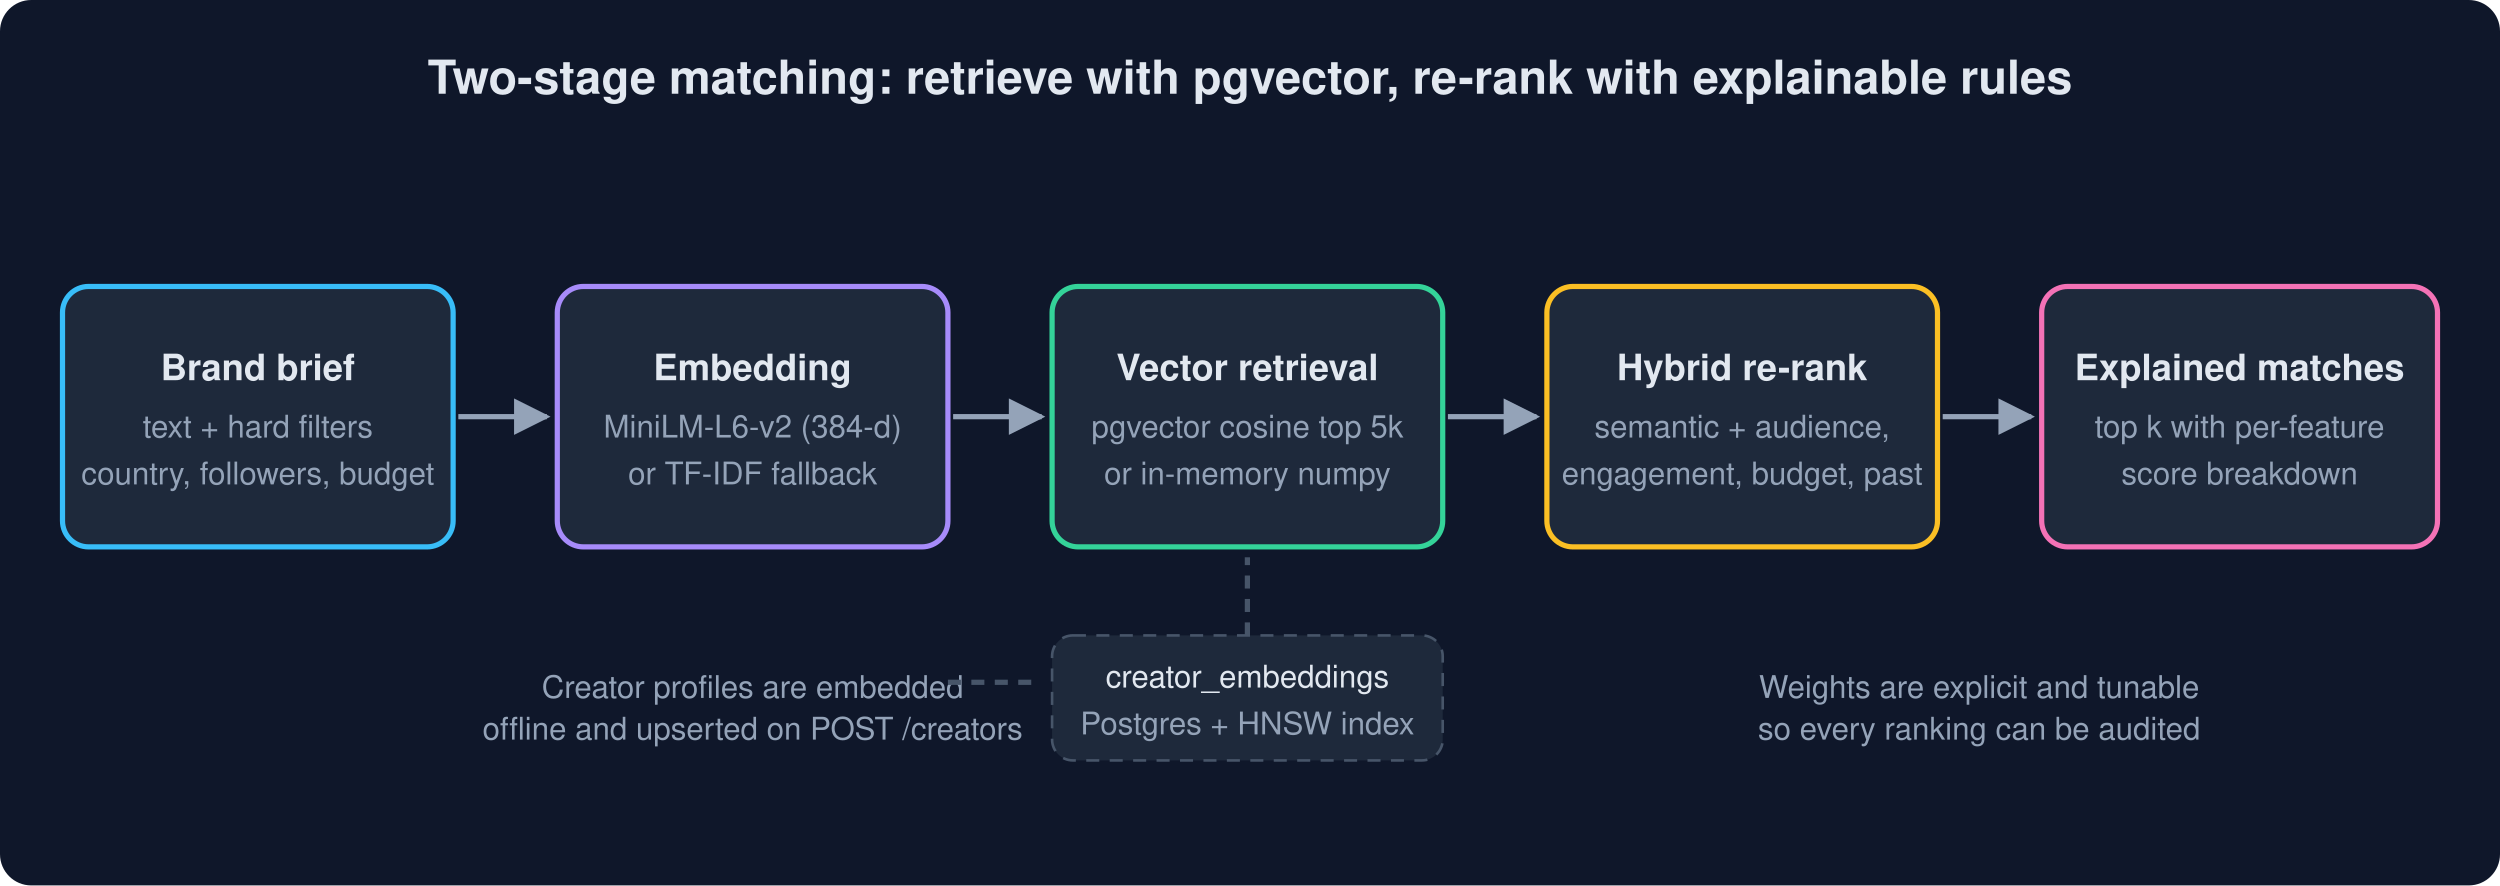
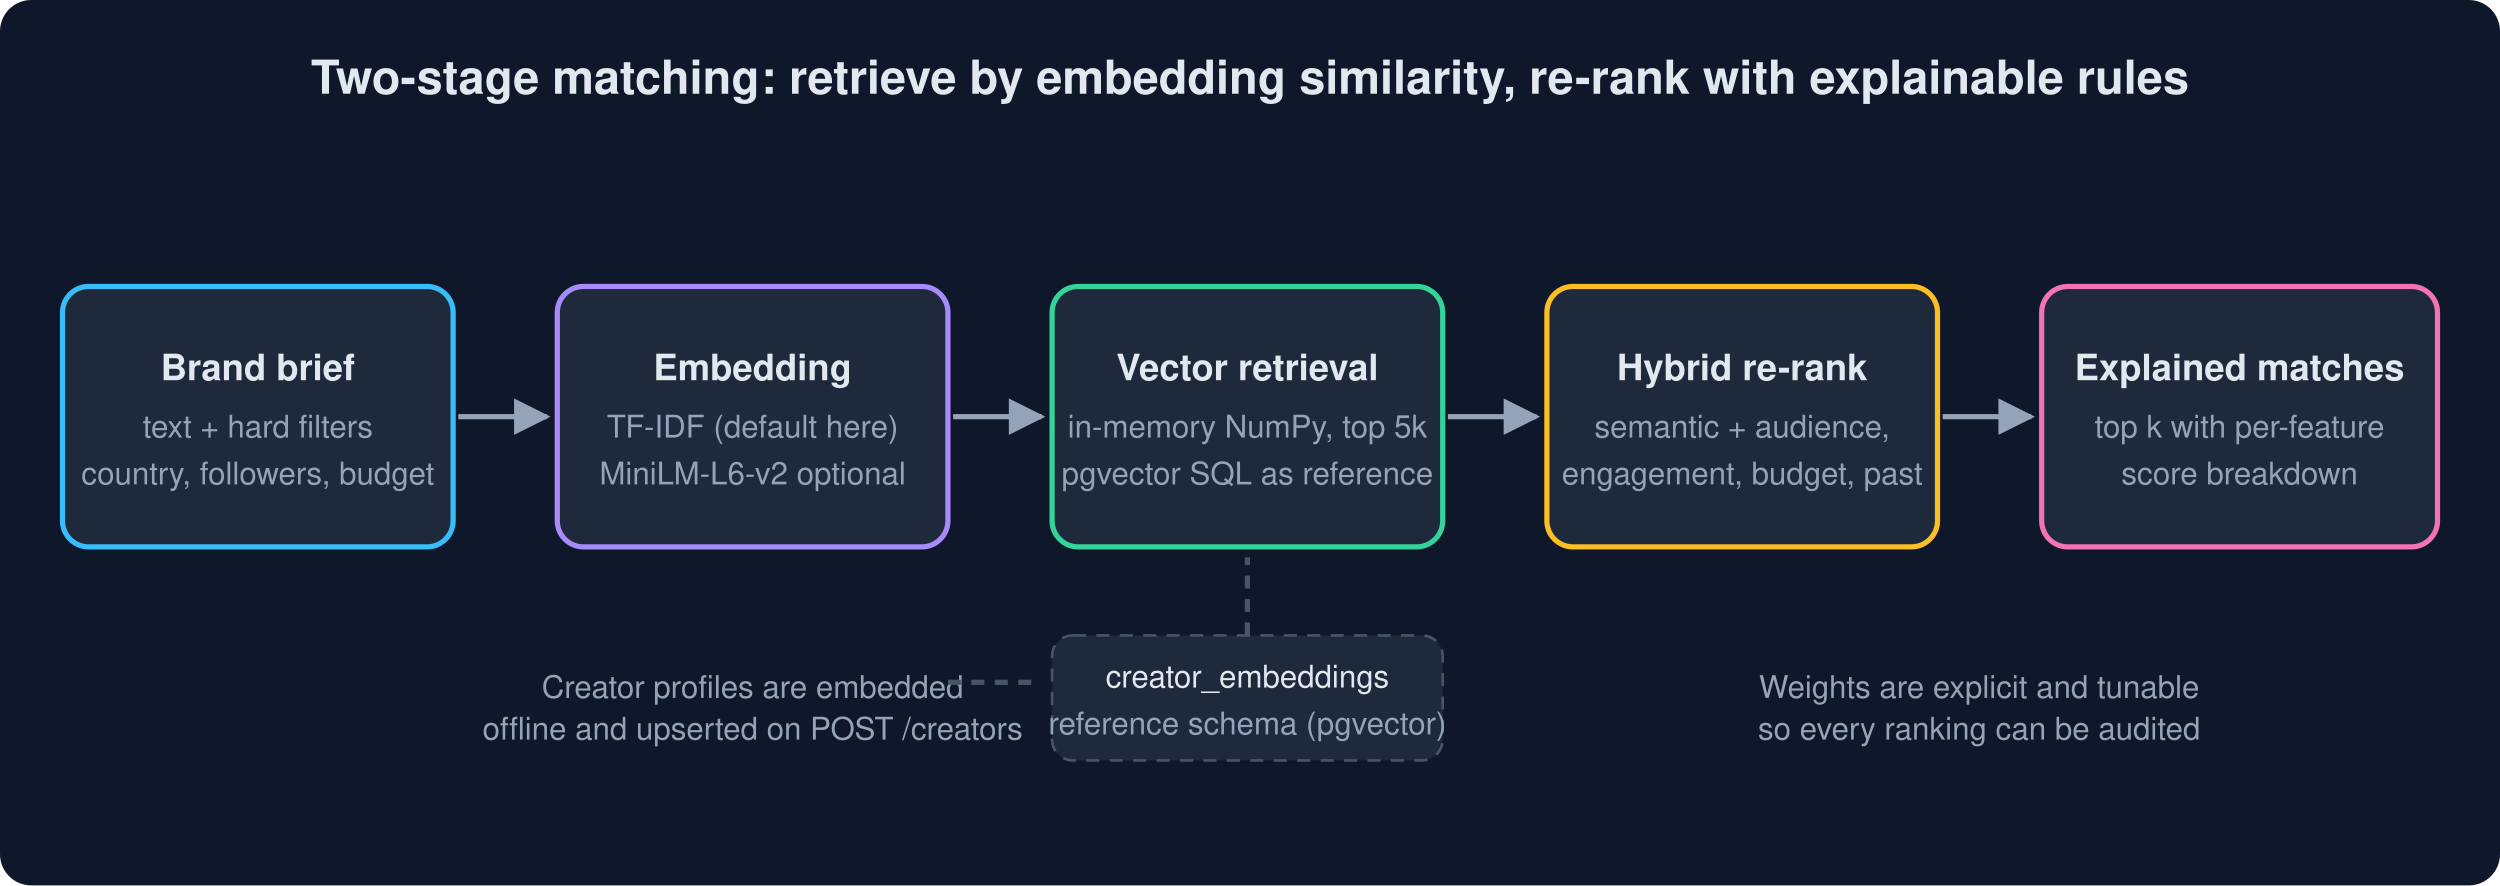
<svg xmlns="http://www.w3.org/2000/svg" viewBox="0 0 960 340" width="960" height="340" font-family="-apple-system, Segoe UI, Helvetica, Arial, sans-serif">
  <defs>
    <marker id="arr" viewBox="0 0 10 10" refX="9" refY="5" markerWidth="7" markerHeight="7" orient="auto-start-reverse">
      <path d="M0 0L10 5L0 10z" fill="#94a3b8" />
    </marker>
  </defs>
  <rect width="960" height="340" rx="12" fill="#0f172a" />
-   <text x="480" y="36" text-anchor="middle" fill="#e2e8f0" font-size="18" font-weight="600">Two-stage matching: retrieve with pgvector, re-rank with explainable rules</text>
+   <text x="480" y="36" text-anchor="middle" fill="#e2e8f0" font-size="18" font-weight="600">Two-stage matching: retrieve by embedding similarity, re-rank with explainable rules</text>
  <g font-size="14" fill="#e2e8f0" text-anchor="middle">
    <rect x="24" y="110" width="150" height="100" rx="10" fill="#1e293b" stroke="#38bdf8" stroke-width="2" />
    <text x="99" y="146" font-weight="600">Brand brief</text>
    <text x="99" y="168" font-size="12" fill="#94a3b8">text + hard filters</text>
    <text x="99" y="186" font-size="12" fill="#94a3b8">country, followers, budget</text>
    <rect x="214" y="110" width="150" height="100" rx="10" fill="#1e293b" stroke="#a78bfa" stroke-width="2" />
    <text x="289" y="146" font-weight="600">Embedding</text>
-     <text x="289" y="168" font-size="12" fill="#94a3b8">MiniLM-L6-v2 (384-d)</text>
-     <text x="289" y="186" font-size="12" fill="#94a3b8">or TF-IDF fallback</text>
+     <text x="289" y="168" font-size="12" fill="#94a3b8">TF-IDF (default here)</text>
+     <text x="289" y="186" font-size="12" fill="#94a3b8">MiniLM-L6-v2 optional</text>
    <rect x="404" y="110" width="150" height="100" rx="10" fill="#1e293b" stroke="#34d399" stroke-width="2" />
    <text x="479" y="146" font-weight="600">Vector retrieval</text>
-     <text x="479" y="168" font-size="12" fill="#94a3b8">pgvector cosine top 5k</text>
-     <text x="479" y="186" font-size="12" fill="#94a3b8">or in-memory numpy</text>
+     <text x="479" y="168" font-size="12" fill="#94a3b8">in-memory NumPy, top 5k</text>
+     <text x="479" y="186" font-size="12" fill="#94a3b8">pgvector SQL as reference</text>
    <rect x="594" y="110" width="150" height="100" rx="10" fill="#1e293b" stroke="#fbbf24" stroke-width="2" />
    <text x="669" y="146" font-weight="600">Hybrid re-rank</text>
    <text x="669" y="168" font-size="12" fill="#94a3b8">semantic + audience,</text>
    <text x="669" y="186" font-size="12" fill="#94a3b8">engagement, budget, past</text>
    <rect x="784" y="110" width="152" height="100" rx="10" fill="#1e293b" stroke="#f472b6" stroke-width="2" />
    <text x="860" y="146" font-weight="600">Explained matches</text>
    <text x="860" y="168" font-size="12" fill="#94a3b8">top k with per-feature</text>
    <text x="860" y="186" font-size="12" fill="#94a3b8">score breakdown</text>
  </g>
  <g stroke="#94a3b8" stroke-width="2" marker-end="url(#arr)">
    <line x1="176" y1="160" x2="210" y2="160" />
    <line x1="366" y1="160" x2="400" y2="160" />
    <line x1="556" y1="160" x2="590" y2="160" />
    <line x1="746" y1="160" x2="780" y2="160" />
  </g>
  <g font-size="12" fill="#94a3b8" text-anchor="middle">
    <rect x="404" y="244" width="150" height="48" rx="8" fill="#1e293b" stroke="#475569" stroke-dasharray="5 4" />
    <text x="479" y="264" fill="#e2e8f0">creator_embeddings</text>
-     <text x="479" y="282">Postgres + HNSW index</text>
+     <text x="479" y="282">reference schema (pgvector)</text>
    <line x1="479" y1="244" x2="479" y2="214" stroke="#475569" stroke-width="2" stroke-dasharray="5 4" />
    <text x="289" y="268">Creator profiles are embedded</text>
    <text x="289" y="284">offline and upserted on POST /creators</text>
    <line x1="364" y1="262" x2="400" y2="262" stroke="#475569" stroke-width="2" stroke-dasharray="5 4" />
    <text x="760" y="268">Weights are explicit and tunable</text>
    <text x="760" y="284">so every ranking can be audited</text>
  </g>
</svg>
